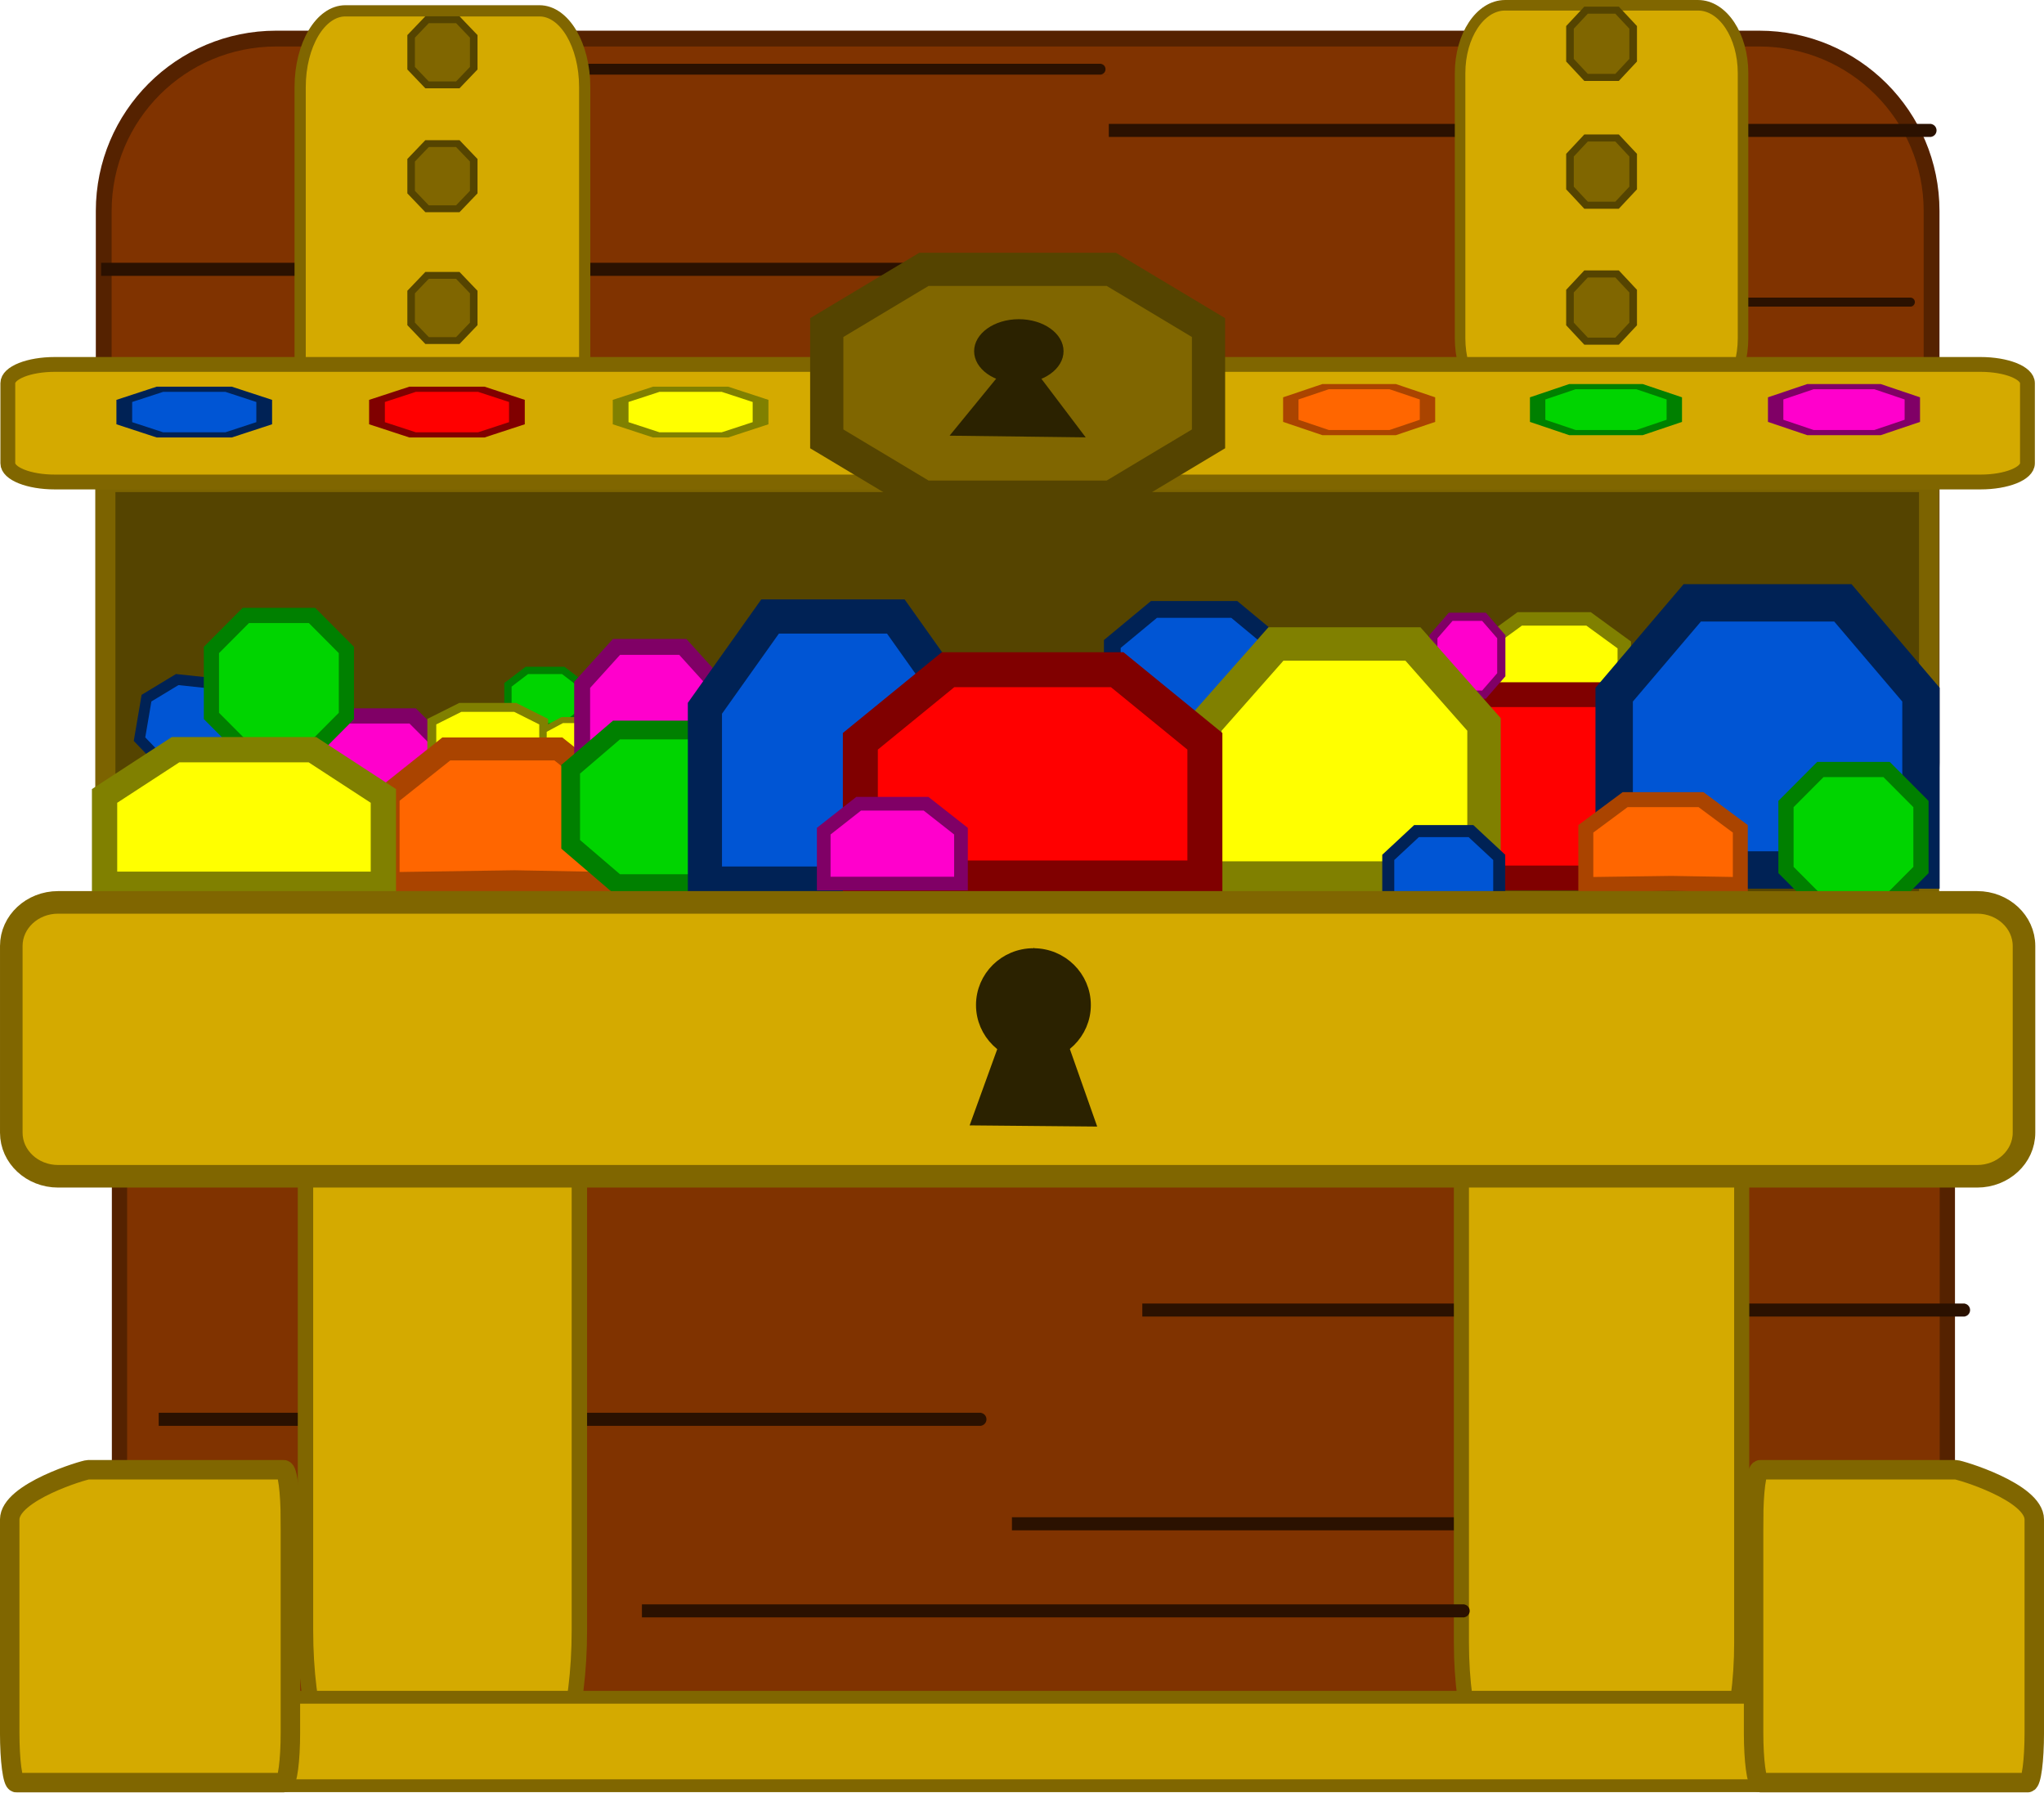
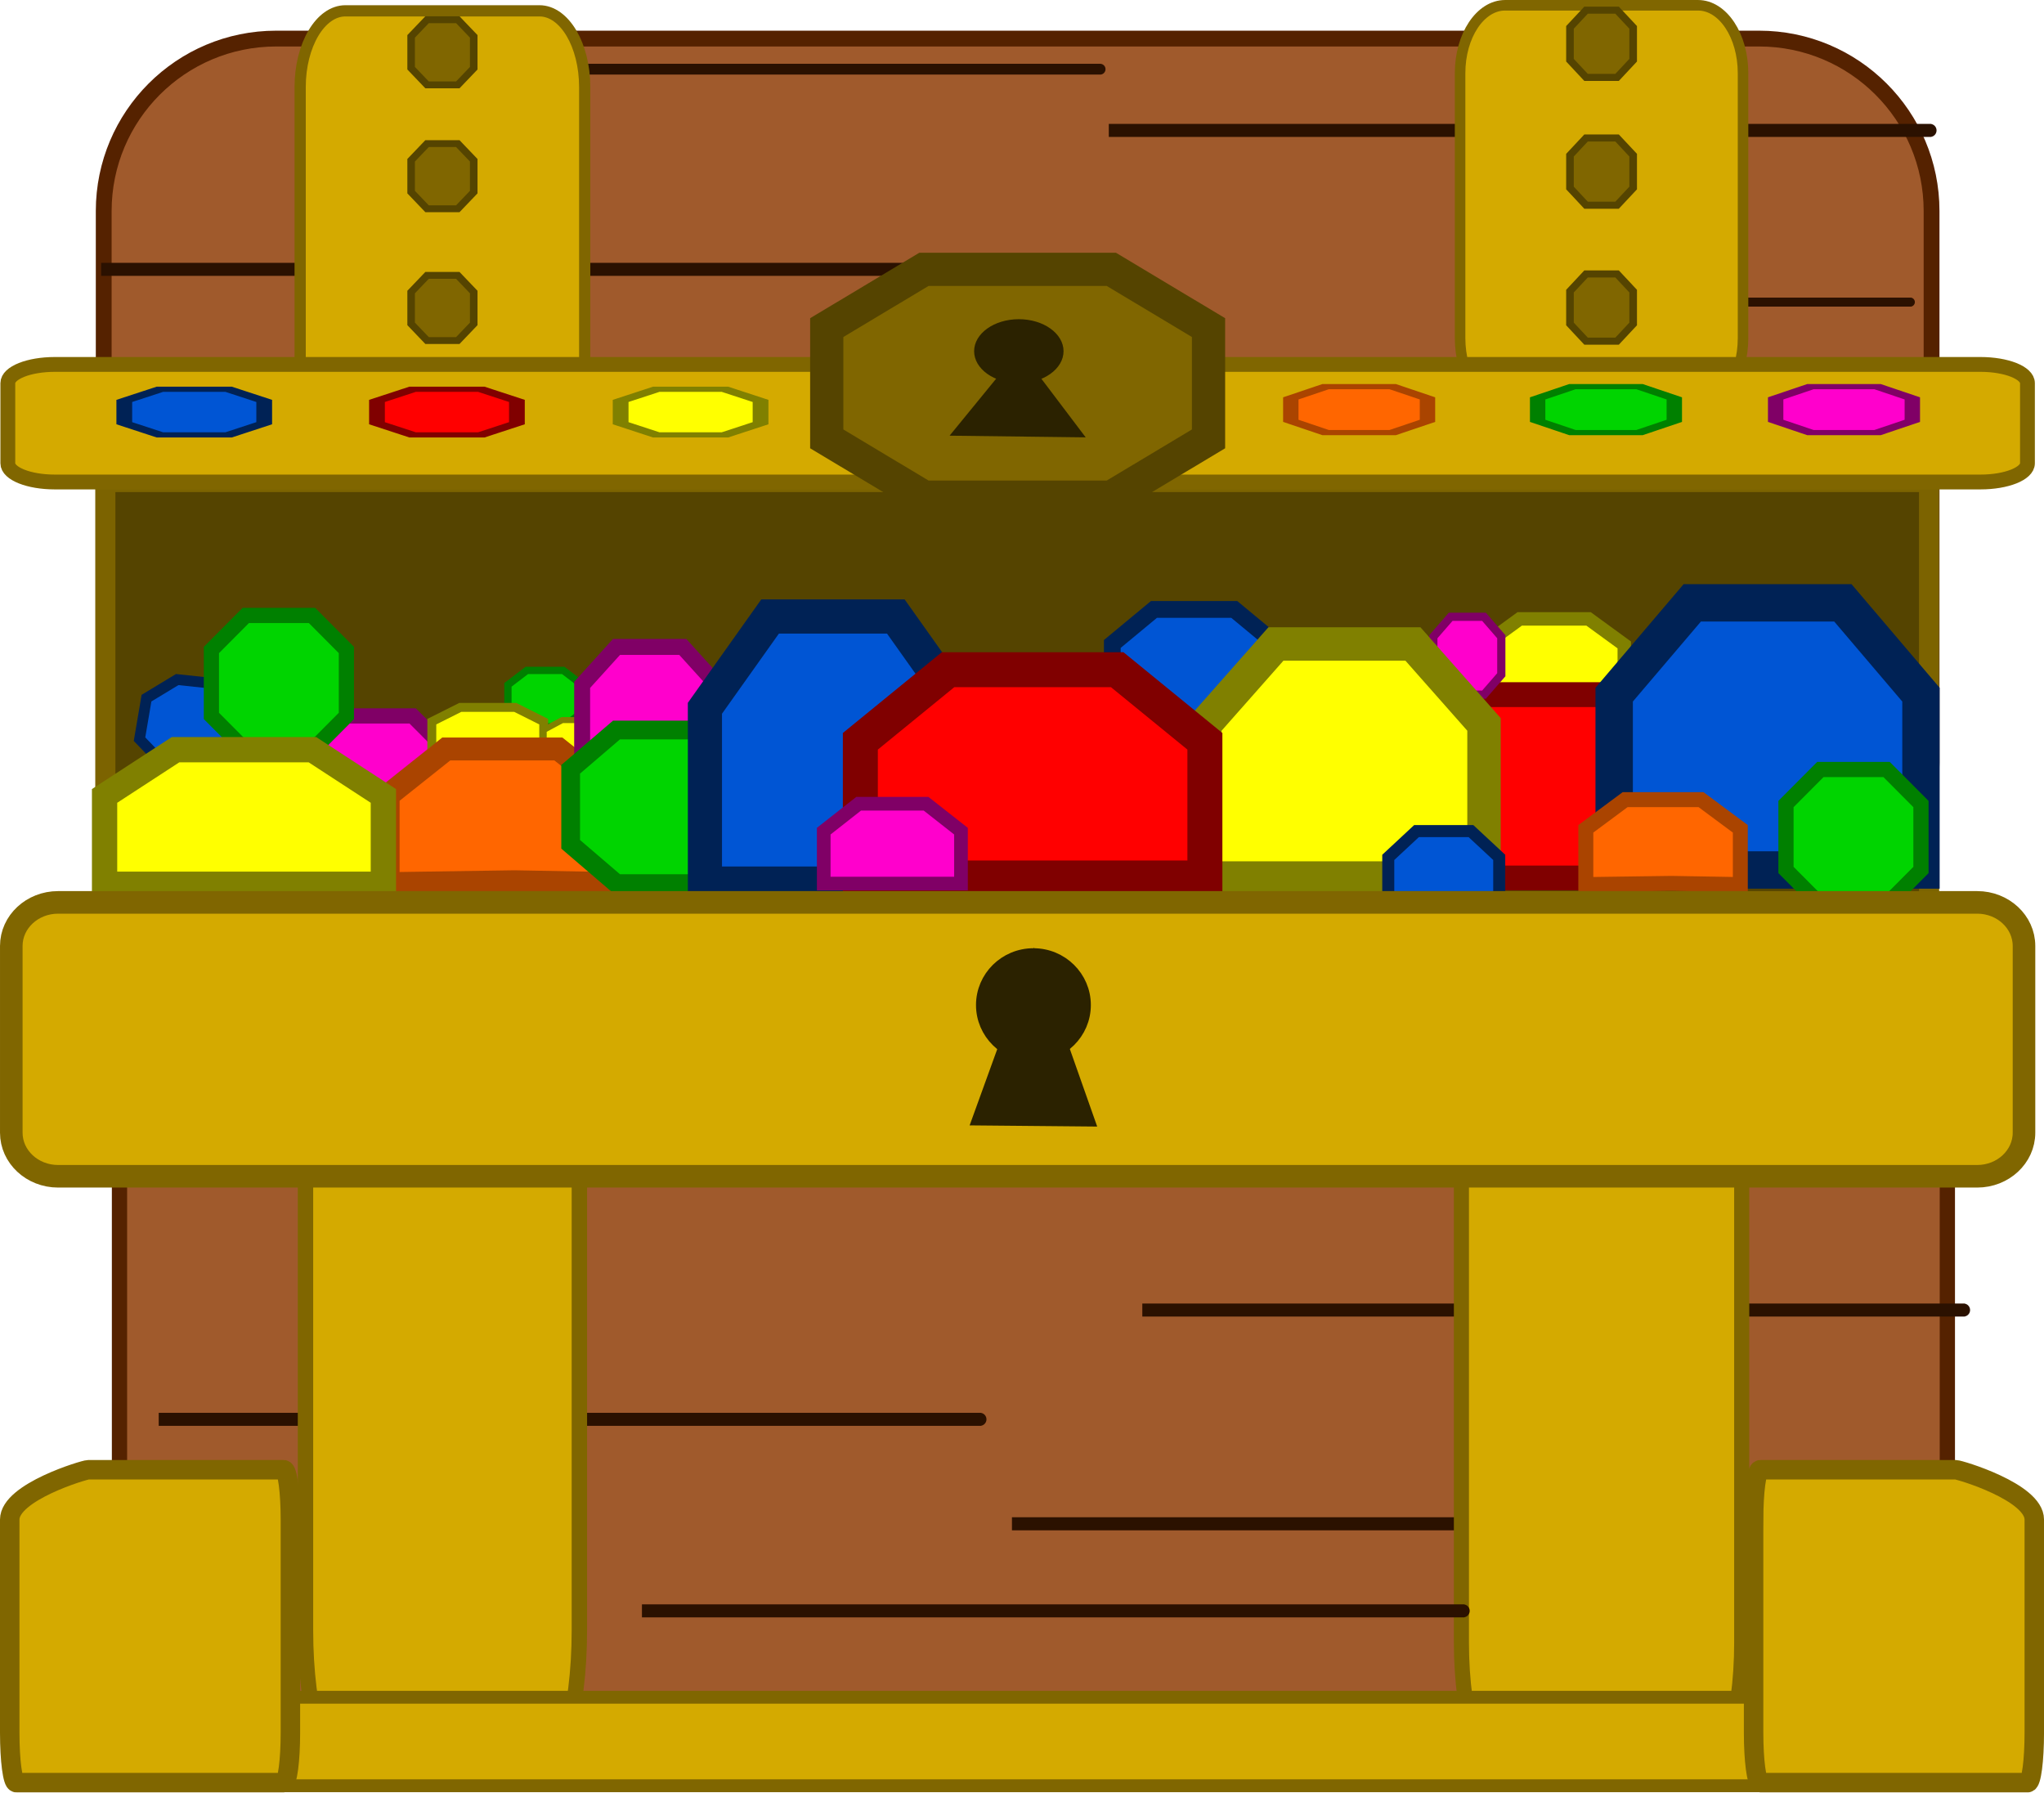
<svg xmlns="http://www.w3.org/2000/svg" width="124.228mm" height="108.934mm" viewBox="0 0 124.228 108.934" version="1.1" id="svg9392">
  <defs id="defs9386" />
  <g id="layer1" transform="translate(19.02453,-80.00303)">
-     <g transform="translate(-1.559159,34.11416)" id="g9307">
-       <rect ry="10.482" y="48.234" x="-11.161" height="54.486" width="111.091" id="rect12-0" style="fill:#803300;fill-opacity:1;stroke:#552200;stroke-width:0.961;stroke-miterlimit:4;stroke-dasharray:none" />
-       <path id="path5119-7-5-9-5" d="m 34.727,76.103 c 19.35,0 19.315,0 19.315,0" style="fill:#2b1100;stroke:#2b1100;stroke-width:0.794;stroke-linecap:butt;stroke-linejoin:miter;stroke-miterlimit:4;stroke-dasharray:none;stroke-opacity:1" />
-       <rect ry="9.766" y="102.72" x="-10.203" height="50.766" width="111.091" id="rect12-5" style="fill:#803300;fill-opacity:1;stroke:#552200;stroke-width:0.928;stroke-miterlimit:4;stroke-dasharray:none" />
-       <path id="path5119-5-2-7-4" d="m -7.82,132.15 c 50.097,0 50.006,0 50.006,0" style="fill:#2b1100;stroke:#2b1100;stroke-width:0.794;stroke-linecap:butt;stroke-linejoin:miter;stroke-miterlimit:4;stroke-dasharray:none;stroke-opacity:1" />
-       <rect ry="9.067" rx="2.648" y="100.513" x="1.101" height="53.529" width="16.646" id="rect4526-6" style="fill:#d4aa00;fill-opacity:1;stroke:#806600;stroke-width:0.936;stroke-miterlimit:4;stroke-dasharray:none" />
-       <rect style="fill:#808080;stroke:#333333;stroke-width:0.916;stroke-miterlimit:4;stroke-dasharray:none" id="rect4840-9" width="16.646" height="51.292" x="71.55" y="102.75" rx="2.648" ry="8.688" />
-       <path id="path5119-5-2-5" d="m 44.038,138.5 c 50.097,0 50.006,0 50.006,0" style="fill:#2b1100;stroke:#2b1100;stroke-width:0.794;stroke-linecap:butt;stroke-linejoin:miter;stroke-miterlimit:4;stroke-dasharray:none;stroke-opacity:1" />
-       <path id="path5119-5-2-7-0-2" d="m 51.961,125.509 c 50.097,0 50.006,0 50.006,0" style="fill:#2b1100;stroke:#2b1100;stroke-width:0.794;stroke-linecap:butt;stroke-linejoin:miter;stroke-miterlimit:4;stroke-dasharray:none;stroke-opacity:1" />
-       <rect ry="8.519" rx="2.71" y="103.945" x="71.355" height="50.292" width="17.035" id="rect4901-5" style="fill:#d4aa00;stroke:#806600;stroke-width:0.917;stroke-miterlimit:4;stroke-dasharray:none" />
-       <rect ry="2.845" rx="0.856" y="-105.547" x="149.042" height="122.326" width="5.378" id="rect4988-4" style="fill:#d4aa00;stroke:#806600;stroke-width:0.78;stroke-miterlimit:4;stroke-dasharray:none" transform="rotate(90)" />
-       <path id="path4822-7" d="m 0.184,138.241 v 12.965 c 0,1.676 -0.177,3.025 -0.397,3.025 h -16.265 c -0.22,0 -0.397,-1.349 -0.397,-3.025 v -12.965 c 0,-1.676 4.543,-3.025 4.763,-3.025 h 1.784 10.114 c 0.22,0 0.397,1.349 0.397,3.025 z" style="fill:#d4aa00;fill-opacity:1;stroke:#806600;stroke-width:1.183;stroke-miterlimit:4;stroke-dasharray:none" />
-       <path id="path5119-5-6-0" d="m 21.549,143.792 c 50.097,0 50.006,0 50.006,0" style="fill:#2b1100;stroke:#2b1100;stroke-width:0.794;stroke-linecap:butt;stroke-linejoin:miter;stroke-miterlimit:4;stroke-dasharray:none;stroke-opacity:1" />
-       <path id="path5119-7-5-36-4" d="m 31.287,76.103 c 26.242,0 26.194,0 26.194,0" style="fill:#2b1100;stroke:#2b1100;stroke-width:0.727;stroke-linecap:butt;stroke-linejoin:miter;stroke-miterlimit:4;stroke-dasharray:none;stroke-opacity:1" />
-       <path style="fill:#d4aa00;fill-opacity:1;stroke:#806600;stroke-width:1.183;stroke-miterlimit:4;stroke-dasharray:none" d="m 89.113,138.241 v 12.965 c 0,1.676 0.177,3.025 0.397,3.025 h 16.265 c 0.22,0 0.397,-1.349 0.397,-3.025 v -12.965 c 0,-1.676 -4.543,-3.025 -4.763,-3.025 h -1.784 -10.114 c -0.22,0 -0.397,1.349 -0.397,3.025 z" id="path5349-1" />
-       <rect y="75.183" x="-11.063" height="25.569" width="110.842" id="rect7936" style="fill:#554400;fill-opacity:1;stroke:#7c6300;stroke-width:1.224;stroke-miterlimit:4;stroke-dasharray:none;stroke-opacity:1" />
-       <path id="path5119-5-2-7-4-9" d="m -11.318,62.258 c 50.097,0 50.006,0 50.006,0" style="fill:#2b1100;stroke:#2b1100;stroke-width:0.794;stroke-linecap:butt;stroke-linejoin:miter;stroke-miterlimit:4;stroke-dasharray:none;stroke-opacity:1" />
-       <path id="path5119-5-2-7-4-0-9" d="m 15.626,50.094 c 34.359,0 34.297,0 34.297,0" style="fill:#2b1100;stroke:#2b1100;stroke-width:0.657;stroke-linecap:butt;stroke-linejoin:miter;stroke-miterlimit:4;stroke-dasharray:none;stroke-opacity:1" />
-       <rect ry="4.638" rx="2.751" y="46.547" x="0.777" height="27.383" width="17.294" id="rect4526-9" style="fill:#d4aa00;fill-opacity:1;stroke:#806600;stroke-width:0.682;stroke-miterlimit:4;stroke-dasharray:none" />
-       <path id="path5119-5-2-7-4-0" d="m 49.923,53.815 c 50.097,0 50.006,0 50.006,0" style="fill:#2b1100;stroke:#2b1100;stroke-width:0.794;stroke-linecap:butt;stroke-linejoin:miter;stroke-miterlimit:4;stroke-dasharray:none;stroke-opacity:1" />
-       <path id="path5119-5-2-7-4-9-1" d="m 75.456,64.249 c 23.591,0 23.548,0 23.548,0" style="fill:#2b1100;stroke:#2b1100;stroke-width:0.545;stroke-linecap:butt;stroke-linejoin:miter;stroke-miterlimit:4;stroke-dasharray:none;stroke-opacity:1" />
-       <rect ry="4.126" rx="2.736" y="46.21" x="71.274" height="24.358" width="17.197" id="rect4901-7" style="fill:#d4aa00;stroke:#806600;stroke-width:0.641;stroke-miterlimit:4;stroke-dasharray:none" />
-       <rect transform="rotate(90)" style="fill:#d4aa00;stroke:#806600;stroke-width:0.901;stroke-miterlimit:4;stroke-dasharray:none" id="rect4528-4-6" width="7.145" height="122.747" x="68.038" y="-105.757" rx="1.137" ry="2.855" />
-       <path style="fill:#806600;stroke:#554400;stroke-width:2.019;stroke-miterlimit:4;stroke-dasharray:none" d="m 38.688,62.258 h 11.391 l 5.906,3.541 v 6.762 l -5.906,3.541 H 38.688 l -5.906,-3.541 v -6.762 z" id="path5035-1" />
-       <g style="fill:#2b2200;stroke:#2b2200" transform="matrix(0.7785821,0,0,0.5633659,-68.84378,20.55673)" id="g8168">
+     <g id="g6247">
+       <rect ry="10.482" y="82.348" x="-12.721" height="54.486" width="111.091" id="rect12-0" style="fill:#a05a2c;fill-opacity:1;stroke:#552200;stroke-width:0.961;stroke-miterlimit:4;stroke-dasharray:none" />
+       <path id="path5119-7-5-9-5" d="m 33.167,110.217 c 19.35,0 19.315,0 19.315,0" style="fill:#2b1100;stroke:#2b1100;stroke-width:0.794;stroke-linecap:butt;stroke-linejoin:miter;stroke-miterlimit:4;stroke-dasharray:none;stroke-opacity:1" />
+       <rect ry="9.766" y="136.834" x="-11.762" height="50.766" width="111.091" id="rect12-5" style="fill:#a05a2c;fill-opacity:1;stroke:#552200;stroke-width:0.928;stroke-miterlimit:4;stroke-dasharray:none" />
+       <path id="path5119-5-2-7-4" d="m -9.379,166.265 c 50.097,0 50.006,0 50.006,0" style="fill:#2b1100;stroke:#2b1100;stroke-width:0.794;stroke-linecap:butt;stroke-linejoin:miter;stroke-miterlimit:4;stroke-dasharray:none;stroke-opacity:1" />
+       <rect ry="9.067" rx="2.648" y="134.627" x="-0.458" height="53.529" width="16.646" id="rect4526-6" style="fill:#d4aa00;fill-opacity:1;stroke:#806600;stroke-width:0.936;stroke-miterlimit:4;stroke-dasharray:none" />
+       <rect style="fill:#808080;stroke:#333333;stroke-width:0.916;stroke-miterlimit:4;stroke-dasharray:none" id="rect4840-9" width="16.646" height="51.292" x="69.991" y="136.865" rx="2.648" ry="8.688" />
+       <path id="path5119-5-2-5" d="m 42.479,172.615 c 50.097,0 50.006,0 50.006,0" style="fill:#2b1100;stroke:#2b1100;stroke-width:0.794;stroke-linecap:butt;stroke-linejoin:miter;stroke-miterlimit:4;stroke-dasharray:none;stroke-opacity:1" />
+       <path id="path5119-5-2-7-0-2" d="m 50.402,159.623 c 50.097,0 50.006,0 50.006,0" style="fill:#2b1100;stroke:#2b1100;stroke-width:0.794;stroke-linecap:butt;stroke-linejoin:miter;stroke-miterlimit:4;stroke-dasharray:none;stroke-opacity:1" />
+       <rect ry="8.519" rx="2.71" y="138.059" x="69.796" height="50.292" width="17.035" id="rect4901-5" style="fill:#d4aa00;stroke:#806600;stroke-width:0.917;stroke-miterlimit:4;stroke-dasharray:none" />
+       <rect ry="2.845" rx="0.856" y="-103.988" x="183.157" height="122.326" width="5.378" id="rect4988-4" style="fill:#d4aa00;stroke:#806600;stroke-width:0.78;stroke-miterlimit:4;stroke-dasharray:none" transform="rotate(90)" />
+       <path id="path4822-7" d="m -1.375,172.356 v 12.965 c 0,1.676 -0.177,3.025 -0.397,3.025 H -18.036 c -0.22,0 -0.397,-1.349 -0.397,-3.025 v -12.965 c 0,-1.676 4.543,-3.025 4.763,-3.025 h 1.784 10.114 c 0.22,0 0.397,1.349 0.397,3.025 z" style="fill:#d4aa00;fill-opacity:1;stroke:#806600;stroke-width:1.183;stroke-miterlimit:4;stroke-dasharray:none" />
+       <path id="path5119-5-6-0" d="m 19.99,177.906 c 50.097,0 50.006,0 50.006,0" style="fill:#2b1100;stroke:#2b1100;stroke-width:0.794;stroke-linecap:butt;stroke-linejoin:miter;stroke-miterlimit:4;stroke-dasharray:none;stroke-opacity:1" />
+       <path id="path5119-7-5-36-4" d="m 29.728,110.217 c 26.242,0 26.194,0 26.194,0" style="fill:#2b1100;stroke:#2b1100;stroke-width:0.727;stroke-linecap:butt;stroke-linejoin:miter;stroke-miterlimit:4;stroke-dasharray:none;stroke-opacity:1" />
+       <path style="fill:#d4aa00;fill-opacity:1;stroke:#806600;stroke-width:1.183;stroke-miterlimit:4;stroke-dasharray:none" d="m 87.554,172.356 v 12.965 c 0,1.676 0.177,3.025 0.397,3.025 h 16.265 c 0.22,0 0.397,-1.349 0.397,-3.025 v -12.965 c 0,-1.676 -4.543,-3.025 -4.763,-3.025 h -1.784 -10.114 c -0.22,0 -0.397,1.349 -0.397,3.025 z" id="path5349-1" />
+       <rect y="109.297" x="-12.623" height="25.569" width="110.842" id="rect7936" style="fill:#554400;fill-opacity:1;stroke:#7c6300;stroke-width:1.224;stroke-miterlimit:4;stroke-dasharray:none;stroke-opacity:1" />
+       <path id="path5119-5-2-7-4-9" d="m -12.877,96.373 c 50.097,0 50.006,0 50.006,0" style="fill:#2b1100;stroke:#2b1100;stroke-width:0.794;stroke-linecap:butt;stroke-linejoin:miter;stroke-miterlimit:4;stroke-dasharray:none;stroke-opacity:1" />
+       <path id="path5119-5-2-7-4-0-9" d="m 14.067,84.208 c 34.359,0 34.297,0 34.297,0" style="fill:#2b1100;stroke:#2b1100;stroke-width:0.657;stroke-linecap:butt;stroke-linejoin:miter;stroke-miterlimit:4;stroke-dasharray:none;stroke-opacity:1" />
+       <rect ry="4.638" rx="2.751" y="80.661" x="-0.782" height="27.383" width="17.294" id="rect4526-9" style="fill:#d4aa00;fill-opacity:1;stroke:#806600;stroke-width:0.682;stroke-miterlimit:4;stroke-dasharray:none" />
+       <path id="path5119-5-2-7-4-0" d="m 48.364,87.929 c 50.097,0 50.006,0 50.006,0" style="fill:#2b1100;stroke:#2b1100;stroke-width:0.794;stroke-linecap:butt;stroke-linejoin:miter;stroke-miterlimit:4;stroke-dasharray:none;stroke-opacity:1" />
+       <path id="path5119-5-2-7-4-9-1" d="m 73.897,98.364 c 23.591,0 23.548,0 23.548,0" style="fill:#2b1100;stroke:#2b1100;stroke-width:0.545;stroke-linecap:butt;stroke-linejoin:miter;stroke-miterlimit:4;stroke-dasharray:none;stroke-opacity:1" />
+       <rect ry="4.126" rx="2.736" y="80.324" x="69.715" height="24.358" width="17.197" id="rect4901-7" style="fill:#d4aa00;stroke:#806600;stroke-width:0.641;stroke-miterlimit:4;stroke-dasharray:none" />
+       <rect transform="rotate(90)" style="fill:#d4aa00;stroke:#806600;stroke-width:0.901;stroke-miterlimit:4;stroke-dasharray:none" id="rect4528-4-6" width="7.145" height="122.747" x="102.152" y="-104.198" rx="1.137" ry="2.855" />
+       <path style="fill:#806600;stroke:#554400;stroke-width:2.019;stroke-miterlimit:4;stroke-dasharray:none" d="m 37.129,96.373 h 11.391 l 5.906,3.541 v 6.762 l -5.906,3.541 H 37.129 l -5.906,-3.541 v -6.762 z" id="path5035-1" />
+       <g style="fill:#2b2200;stroke:#2b2200" transform="matrix(0.7785821,0,0,0.5633659,-70.40294,54.67089)" id="g8168">
        <ellipse style="fill:#2b2200;stroke:#2b2200;stroke-width:0.876;stroke-miterlimit:4;stroke-dasharray:none" id="path4639-8-4" cx="145.521" cy="82.853" rx="3.052" ry="3.014" />
        <path style="fill:#2b2200;fill-opacity:1;stroke:#2b2200;stroke-width:1.394;stroke-miterlimit:4;stroke-dasharray:none;stroke-opacity:1" id="path8164" d="m 153.789,100.216 -16.699,-0.281 8.593,-14.321 z" transform="matrix(0.5558851,0,0,0.5640735,64.58674,35.21514)" />
      </g>
-       <g transform="matrix(1.036505,0,0,0.3379609,161.1693,33.17771)" id="g5080-7">
+       <g transform="matrix(1.036505,0,0,0.3379609,159.6101,67.29187)" id="g5080-7">
        <path style="fill:#ff0000;stroke:#800000;stroke-width:0.924;stroke-miterlimit:4;stroke-dasharray:none" d="m -148.15,107.614 h 4.028 l 2.088,2.098 v 4.008 l -2.088,2.098 h -4.028 l -2.088,-2.098 v -4.008 z" id="path5067-1" />
        <path id="path5073-1" d="m -133.863,107.614 h 4.028 l 2.088,2.098 v 4.008 l -2.088,2.098 h -4.028 l -2.088,-2.098 v -4.008 z" style="fill:#ffff00;stroke:#808000;stroke-width:0.924;stroke-miterlimit:4;stroke-dasharray:none" />
        <path id="path5075-5" d="m -162.967,107.614 h 4.028 l 2.088,2.098 v 4.008 l -2.088,2.098 h -4.028 l -2.088,-2.098 v -4.008 z" style="fill:#0055d4;stroke:#002255;stroke-width:0.924;stroke-miterlimit:4;stroke-dasharray:none" />
      </g>
-       <g transform="matrix(1.012451,0,0,0.3403944,72.33875,60.59368)" id="g8323">
+       <g transform="matrix(1.012451,0,0,0.3403944,70.77959,94.70784)" id="g8323">
        <path id="path5082-7" d="m 5.692,25.834 h 4.028 l 2.088,2.098 v 4.008 l -2.088,2.098 h -4.028 l -2.088,-2.098 v -4.008 z" style="fill:#00d400;stroke:#008000;stroke-width:0.924;stroke-miterlimit:4;stroke-dasharray:none" />
        <path style="fill:#ff00cc;stroke:#800066;stroke-width:0.924;stroke-miterlimit:4;stroke-dasharray:none" d="m 19.98,25.834 h 4.028 l 2.088,2.098 v 4.008 l -2.088,2.098 H 19.98 l -2.088,-2.098 v -4.008 z" id="path5084-6" />
        <path style="fill:#ff6600;stroke:#aa4400;stroke-width:0.924;stroke-miterlimit:4;stroke-dasharray:none" d="m -9.125,25.834 h 4.028 l 2.088,2.098 v 4.008 l -2.088,2.098 h -4.028 l -2.088,-2.098 v -4.008 z" id="path5086-7" />
      </g>
-       <path id="path5084-3" d="m 3.588,89.401 h 4.028 l 2.088,2.098 v 4.008 l -2.088,2.098 h -4.028 l -2.088,-2.098 v -4.008 z" style="fill:#ff00cc;stroke:#800066;stroke-width:0.924;stroke-miterlimit:4;stroke-dasharray:none" />
-       <path style="fill:#0055d4;stroke:#002255;stroke-width:0.653;stroke-miterlimit:4;stroke-dasharray:none" d="m -6.696,87.191 3.171,0.337 1.422,1.48 -0.424,2.492 -1.866,1.13 -3.171,-0.337 -1.422,-1.48 0.424,-2.492 z" id="path5075-38-1-5" />
-       <path style="fill:#00d400;stroke:#008000;stroke-width:0.924;stroke-miterlimit:4;stroke-dasharray:none" d="m -2.528,83.295 h 4.028 l 2.088,2.098 v 4.008 l -2.088,2.098 h -4.028 l -2.088,-2.098 v -4.008 z" id="path5082-9" />
-       <path style="fill:#00d400;stroke:#008000;stroke-width:0.443;stroke-miterlimit:4;stroke-dasharray:none" d="m 14.553,86.635 h 2.214 l 1.148,0.877 v 1.674 L 16.768,90.062 h -2.214 l -1.148,-0.877 v -1.674 z" id="path5082-9-84" />
-       <path style="fill:#ffff00;stroke:#808000;stroke-width:0.541;stroke-miterlimit:4;stroke-dasharray:none" d="m 10.51,88.882 h 3.338 l 1.731,0.868 v 1.658 l -1.731,0.868 H 10.51 L 8.779,91.407 v -1.658 z" id="path5073-6-6" />
-       <path style="fill:#ffff00;stroke:#808000;stroke-width:0.364;stroke-miterlimit:4;stroke-dasharray:none" d="m 16.706,89.653 h 2.172 l 1.126,0.603 v 1.151 l -1.126,0.603 h -2.172 l -1.126,-0.603 v -1.151 z" id="path5073-6" />
-       <path id="path5086-4" d="m 9.658,91.408 h 6.813 l 3.532,2.812 v 5.371 0 l -6.198,-0.114 -7.68,0.114 v -5.371 z" style="fill:#ff6600;stroke:#aa4400;stroke-width:1.392;stroke-miterlimit:4;stroke-dasharray:none" />
-       <path style="fill:#ffff00;stroke:#808000;stroke-width:0.818;stroke-miterlimit:4;stroke-dasharray:none" d="m 74.898,83.504 h 4.186 l 2.17,1.582 v 3.022 L 79.083,89.691 H 74.898 L 72.727,88.108 V 85.086 Z" id="path5073-6-6-1" />
-       <path id="path5067-12" d="m 72.727,88.108 h 7.912 l 4.102,2.85 v 5.443 l -4.102,2.85 h -7.912 l -4.102,-2.85 v -5.443 z" style="fill:#ff0000;stroke:#800000;stroke-width:1.51;stroke-miterlimit:4;stroke-dasharray:none" />
-       <path style="fill:#ffff00;stroke:#808000;stroke-width:1.537;stroke-miterlimit:4;stroke-dasharray:none" d="m -6.797,91.453 h 8.319 l 4.313,2.81 v 5.367 -5.367 5.367 H -11.11 v -5.367 z" id="path5073-9" />
-       <path style="fill:#0055d4;stroke:#002255;stroke-width:2.272;stroke-miterlimit:4;stroke-dasharray:none" d="m 85.385,82.529 h 9.154 l 4.746,5.579 v 10.655 0 H 80.639 v 0 -10.655 z" id="path5075-3" />
-       <path style="fill:#ff6600;stroke:#aa4400;stroke-width:0.909;stroke-miterlimit:4;stroke-dasharray:none" d="m 81.306,94.488 h 4.61 l 2.39,1.774 v 3.388 0 l -4.193,-0.072 -5.197,0.072 v -3.388 z" id="path8438" />
-       <path style="fill:#0055d4;stroke:#002255;stroke-width:1.018;stroke-miterlimit:4;stroke-dasharray:none" d="m 57.55,82.929 h -4.882 l -2.531,2.098 v 4.007 l 2.531,2.098 h 4.882 l 2.531,-2.098 v -4.007 z" id="path5075-38-1" />
-       <path id="path5084-8-9" d="m 70.701,83.376 h 2.027 l 1.051,1.21 v 2.311 l -1.051,1.21 h -2.027 l -1.051,-1.21 v -2.311 z" style="fill:#ff00cc;stroke:#800066;stroke-width:0.498;stroke-miterlimit:4;stroke-dasharray:none" />
-       <path style="fill:#ffff00;stroke:#808000;stroke-width:2.029;stroke-miterlimit:4;stroke-dasharray:none" d="m 60.081,85.028 h 8.328 l 4.318,4.888 v 9.335 -9.335 9.335 H 55.764 v -9.335 z" id="path5073-9-0" />
-       <path id="path5084-8" d="m 20.004,85.205 h 4.028 l 2.088,2.306 v 4.404 l -2.088,2.306 h -4.028 l -2.088,-2.306 v -4.404 z" style="fill:#ff00cc;stroke:#800066;stroke-width:0.969;stroke-miterlimit:4;stroke-dasharray:none" />
-       <path style="fill:#00d400;stroke:#008000;stroke-width:1.139;stroke-miterlimit:4;stroke-dasharray:none" d="m 20.004,90.256 h 5.373 l 2.786,2.388 v 4.56 l -2.786,2.388 h -5.373 l -2.786,-2.388 v -4.56 z" id="path5082-9-8" />
-       <path style="fill:#0055d4;stroke:#002255;stroke-width:2.076;stroke-miterlimit:4;stroke-dasharray:none" d="m 29.339,83.357 h 7.64 l 3.961,5.579 v 10.655 0 H 25.377 v 0 -10.655 z" id="path5075-3-5" />
-       <path id="path5067-9" d="m 40.154,86.591 h 10.28 l 5.33,4.351 v 8.309 0 H 34.824 v 0 -8.309 z" style="fill:#ff0000;stroke:#800000;stroke-width:2.126;stroke-miterlimit:4;stroke-dasharray:none" />
-       <path style="fill:#0055d4;stroke:#002255;stroke-width:0.731;stroke-miterlimit:4;stroke-dasharray:none" d="m 68.625,96.401 h 3.311 l 1.717,1.597 v 3.049 0 h -6.744 v 0 -3.049 z" id="path5075-38" />
-       <path id="path5084-8-5" d="m 34.721,94.737 h 4.096 l 2.123,1.668 v 3.186 0 h -8.342 v 0 -3.186 z" style="fill:#ff00cc;stroke:#800066;stroke-width:0.831;stroke-miterlimit:4;stroke-dasharray:none" />
-       <path style="fill:#00d400;stroke:#008000;stroke-width:0.924;stroke-miterlimit:4;stroke-dasharray:none" d="m 93.169,92.658 h 4.028 l 2.088,2.098 v 4.008 l -2.088,2.098 h -4.028 l -2.088,-2.098 v -4.008 z" id="path5082-9-81" />
-       <g id="g8545">
+       <path id="path5084-3" d="m 2.029,123.515 h 4.028 l 2.088,2.098 v 4.008 l -2.088,2.098 h -4.028 l -2.088,-2.098 v -4.008 z" style="fill:#ff00cc;stroke:#800066;stroke-width:0.924;stroke-miterlimit:4;stroke-dasharray:none" />
+       <path style="fill:#0055d4;stroke:#002255;stroke-width:0.653;stroke-miterlimit:4;stroke-dasharray:none" d="m -8.255,121.305 3.171,0.337 1.422,1.48 -0.424,2.492 -1.866,1.13 -3.171,-0.337 -1.422,-1.48 0.424,-2.492 z" id="path5075-38-1-5" />
+       <path style="fill:#00d400;stroke:#008000;stroke-width:0.924;stroke-miterlimit:4;stroke-dasharray:none" d="m -4.088,117.409 h 4.028 l 2.088,2.098 v 4.008 l -2.088,2.098 h -4.028 l -2.088,-2.098 v -4.008 z" id="path5082-9" />
+       <path style="fill:#00d400;stroke:#008000;stroke-width:0.443;stroke-miterlimit:4;stroke-dasharray:none" d="m 12.994,120.749 h 2.214 l 1.148,0.877 v 1.674 l -1.148,0.877 h -2.214 l -1.148,-0.877 v -1.674 z" id="path5082-9-84" />
+       <path style="fill:#ffff00;stroke:#808000;stroke-width:0.541;stroke-miterlimit:4;stroke-dasharray:none" d="M 8.951,122.996 H 12.29 l 1.731,0.868 v 1.658 l -1.731,0.868 H 8.951 l -1.731,-0.868 v -1.658 z" id="path5073-6-6" />
+       <path style="fill:#ffff00;stroke:#808000;stroke-width:0.364;stroke-miterlimit:4;stroke-dasharray:none" d="m 15.147,123.767 h 2.172 l 1.126,0.603 v 1.151 l -1.126,0.603 h -2.172 l -1.126,-0.603 v -1.151 z" id="path5073-6" />
+       <path id="path5086-4" d="m 8.099,125.523 h 6.813 l 3.532,2.812 v 5.371 0 l -6.198,-0.114 -7.68,0.114 v -5.371 z" style="fill:#ff6600;stroke:#aa4400;stroke-width:1.392;stroke-miterlimit:4;stroke-dasharray:none" />
+       <path style="fill:#ffff00;stroke:#808000;stroke-width:0.818;stroke-miterlimit:4;stroke-dasharray:none" d="m 73.338,117.618 h 4.186 l 2.17,1.582 v 3.022 l -2.17,1.582 h -4.186 l -2.17,-1.582 v -3.022 z" id="path5073-6-6-1" />
+       <path id="path5067-12" d="m 71.168,122.222 h 7.912 l 4.102,2.85 v 5.443 l -4.102,2.85 h -7.912 l -4.102,-2.85 v -5.443 z" style="fill:#ff0000;stroke:#800000;stroke-width:1.51;stroke-miterlimit:4;stroke-dasharray:none" />
+       <path style="fill:#ffff00;stroke:#808000;stroke-width:1.537;stroke-miterlimit:4;stroke-dasharray:none" d="m -8.356,125.567 h 8.319 l 4.313,2.81 v 5.367 -5.367 5.367 H -12.669 v -5.367 z" id="path5073-9" />
+       <path style="fill:#0055d4;stroke:#002255;stroke-width:2.272;stroke-miterlimit:4;stroke-dasharray:none" d="m 83.826,116.643 h 9.154 l 4.746,5.579 v 10.655 0 H 79.08 v 0 -10.655 z" id="path5075-3" />
+       <path style="fill:#ff6600;stroke:#aa4400;stroke-width:0.909;stroke-miterlimit:4;stroke-dasharray:none" d="m 79.747,128.602 h 4.61 l 2.39,1.774 v 3.388 0 l -4.193,-0.072 -5.197,0.072 v -3.388 z" id="path8438" />
+       <path style="fill:#0055d4;stroke:#002255;stroke-width:1.018;stroke-miterlimit:4;stroke-dasharray:none" d="m 55.991,117.043 h -4.882 l -2.531,2.098 v 4.007 l 2.531,2.098 h 4.882 l 2.531,-2.098 v -4.007 z" id="path5075-38-1" />
+       <path id="path5084-8-9" d="m 69.142,117.49 h 2.027 l 1.051,1.21 v 2.311 l -1.051,1.21 h -2.027 l -1.051,-1.21 v -2.311 z" style="fill:#ff00cc;stroke:#800066;stroke-width:0.498;stroke-miterlimit:4;stroke-dasharray:none" />
+       <path style="fill:#ffff00;stroke:#808000;stroke-width:2.029;stroke-miterlimit:4;stroke-dasharray:none" d="M 58.522,119.142 H 66.85 l 4.318,4.888 v 9.335 -9.335 9.335 H 54.204 v -9.335 z" id="path5073-9-0" />
+       <path id="path5084-8" d="m 18.445,119.32 h 4.028 l 2.088,2.306 v 4.404 l -2.088,2.306 h -4.028 l -2.088,-2.306 v -4.404 z" style="fill:#ff00cc;stroke:#800066;stroke-width:0.969;stroke-miterlimit:4;stroke-dasharray:none" />
+       <path style="fill:#00d400;stroke:#008000;stroke-width:1.139;stroke-miterlimit:4;stroke-dasharray:none" d="m 18.445,124.37 h 5.373 l 2.786,2.388 v 4.56 l -2.786,2.388 h -5.373 l -2.786,-2.388 v -4.56 z" id="path5082-9-8" />
+       <path style="fill:#0055d4;stroke:#002255;stroke-width:2.076;stroke-miterlimit:4;stroke-dasharray:none" d="m 27.78,117.471 h 7.64 l 3.961,5.579 v 10.655 0 H 23.818 v 0 -10.655 z" id="path5075-3-5" />
+       <path id="path5067-9" d="m 38.595,120.705 h 10.28 l 5.33,4.351 v 8.309 0 H 33.265 v 0 -8.309 z" style="fill:#ff0000;stroke:#800000;stroke-width:2.126;stroke-miterlimit:4;stroke-dasharray:none" />
+       <path style="fill:#0055d4;stroke:#002255;stroke-width:0.731;stroke-miterlimit:4;stroke-dasharray:none" d="m 67.066,130.515 h 3.311 l 1.717,1.597 v 3.049 0 h -6.744 v 0 -3.049 z" id="path5075-38" />
+       <path id="path5084-8-5" d="m 33.162,128.851 h 4.096 l 2.123,1.668 v 3.186 0 h -8.342 v 0 -3.186 z" style="fill:#ff00cc;stroke:#800066;stroke-width:0.831;stroke-miterlimit:4;stroke-dasharray:none" />
+       <path style="fill:#00d400;stroke:#008000;stroke-width:0.924;stroke-miterlimit:4;stroke-dasharray:none" d="m 91.61,126.772 h 4.028 l 2.088,2.098 v 4.008 l -2.088,2.098 h -4.028 l -2.088,-2.098 v -4.008 z" id="path5082-9-81" />
+       <g transform="translate(-1.559159,34.11416)" id="g8545">
        <rect ry="2.845" rx="2.648" y="-105.547" x="100.733" height="122.326" width="16.646" id="rect4528-4" style="fill:#d4aa00;stroke:#806600;stroke-width:1.372;stroke-miterlimit:4;stroke-dasharray:none" transform="rotate(90)" />
        <path style="fill:#2b2200;stroke:#2b2200;stroke-width:1.394;stroke-miterlimit:4;stroke-dasharray:none" id="path4651-7" d="M -30.426,88.765 -47.524,60.116 -14.165,59.633 Z" transform="matrix(-0.2166725,-0.00707508,0.00438039,-0.3499636,38.39798,134.8134)" />
        <ellipse style="fill:#2b2200;stroke:#2b2200;stroke-width:0.876;stroke-miterlimit:4;stroke-dasharray:none" id="path4639-8" cx="45.343" cy="106.971" rx="3.052" ry="3.014" />
      </g>
-       <g transform="matrix(0.9845691,0,0,0.8942252,-4.058934,12.76735)" id="g8667">
+       <g transform="matrix(0.9845691,0,0,0.8942252,-5.618093,46.88151)" id="g8667">
        <path style="fill:#806600;stroke:#554400;stroke-width:0.466;stroke-miterlimit:4;stroke-dasharray:none" d="m 12.746,38.379 h 1.897 l 0.984,1.133 v 2.163 l -0.984,1.133 h -1.897 l -0.984,-1.133 v -2.163 z" id="path4846-0" />
        <path style="fill:#806600;stroke:#554400;stroke-width:0.466;stroke-miterlimit:4;stroke-dasharray:none" d="m 12.746,55.756 h 1.897 l 0.984,1.133 v 2.163 l -0.984,1.133 h -1.897 l -0.984,-1.133 v -2.163 z" id="path5017-3" />
        <path id="path5019-0" d="m 12.746,46.799 h 1.897 l 0.984,1.133 v 2.163 l -0.984,1.133 h -1.897 l -0.984,-1.133 v -2.163 z" style="fill:#806600;stroke:#554400;stroke-width:0.466;stroke-miterlimit:4;stroke-dasharray:none" />
      </g>
-       <g transform="matrix(0.9936137,0,0,0.9225281,66.26613,11.10137)" id="g8667-4">
+       <g transform="matrix(0.9936137,0,0,0.9225281,64.70697,45.21553)" id="g8667-4">
        <path style="fill:#806600;stroke:#554400;stroke-width:0.466;stroke-miterlimit:4;stroke-dasharray:none" d="m 12.746,38.379 h 1.897 l 0.984,1.133 v 2.163 l -0.984,1.133 h -1.897 l -0.984,-1.133 v -2.163 z" id="path4846-0-4" />
        <path style="fill:#806600;stroke:#554400;stroke-width:0.466;stroke-miterlimit:4;stroke-dasharray:none" d="m 12.746,55.756 h 1.897 l 0.984,1.133 v 2.163 l -0.984,1.133 h -1.897 l -0.984,-1.133 v -2.163 z" id="path5017-3-4" />
        <path id="path5019-0-4" d="m 12.746,46.799 h 1.897 l 0.984,1.133 v 2.163 l -0.984,1.133 h -1.897 l -0.984,-1.133 v -2.163 z" style="fill:#806600;stroke:#554400;stroke-width:0.466;stroke-miterlimit:4;stroke-dasharray:none" />
      </g>
    </g>
  </g>
</svg>
